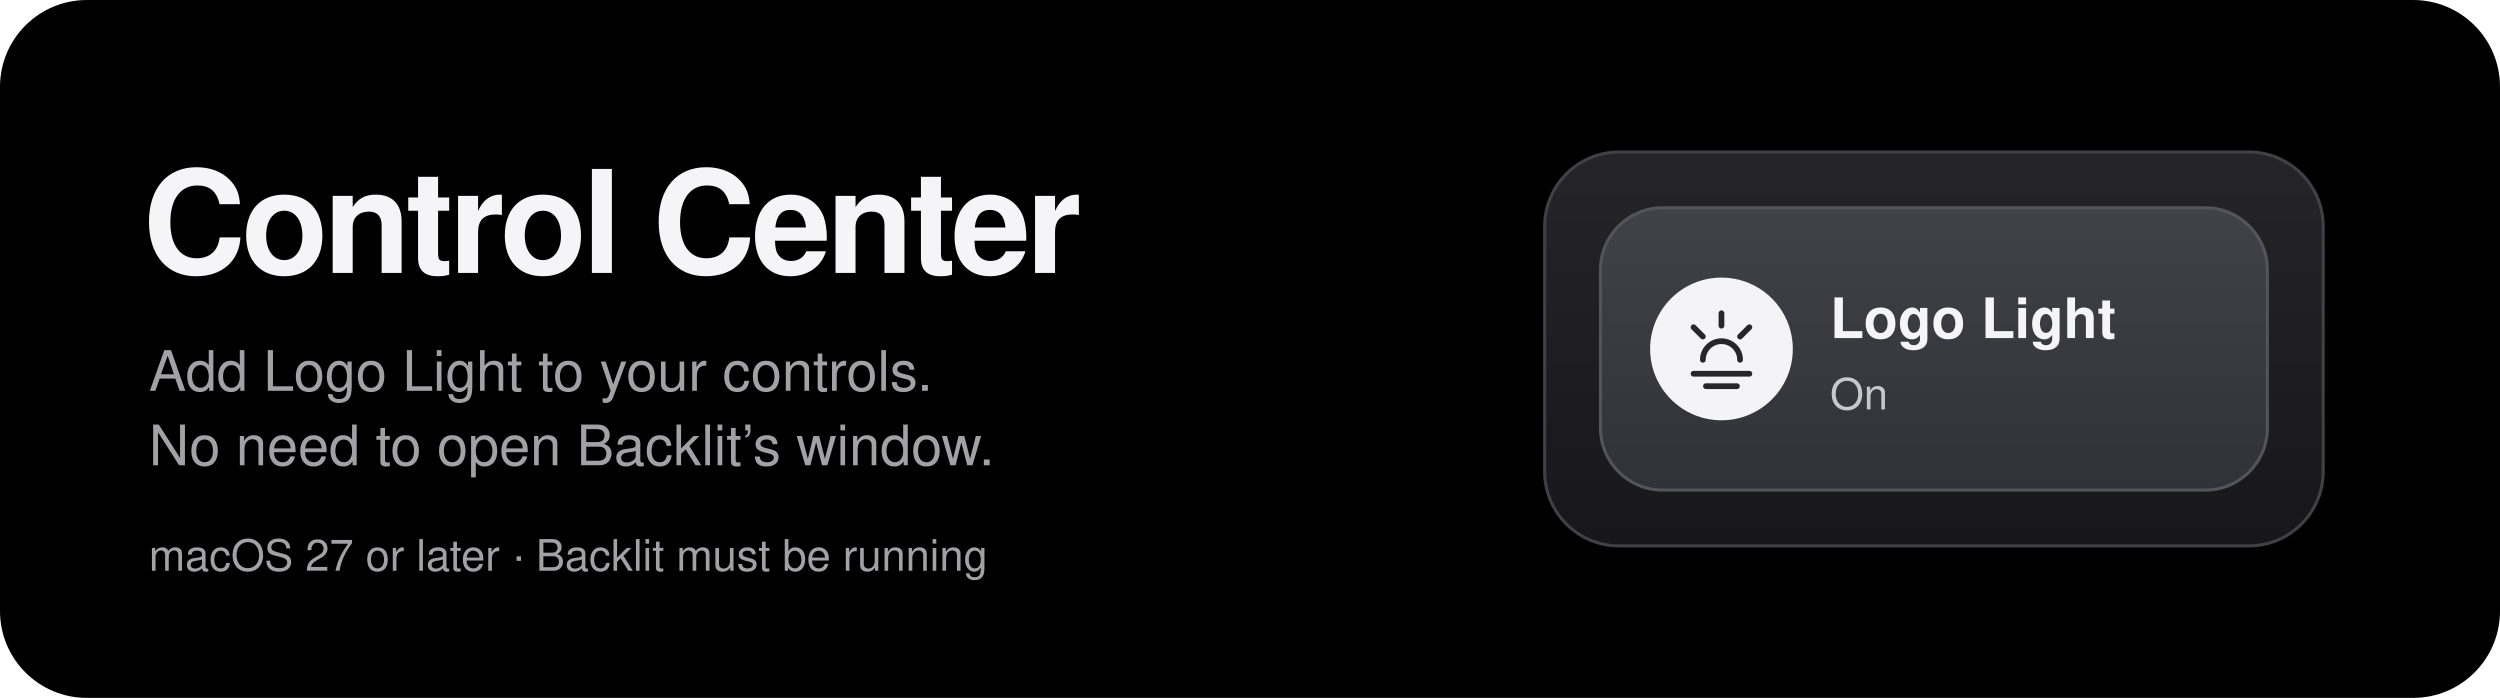
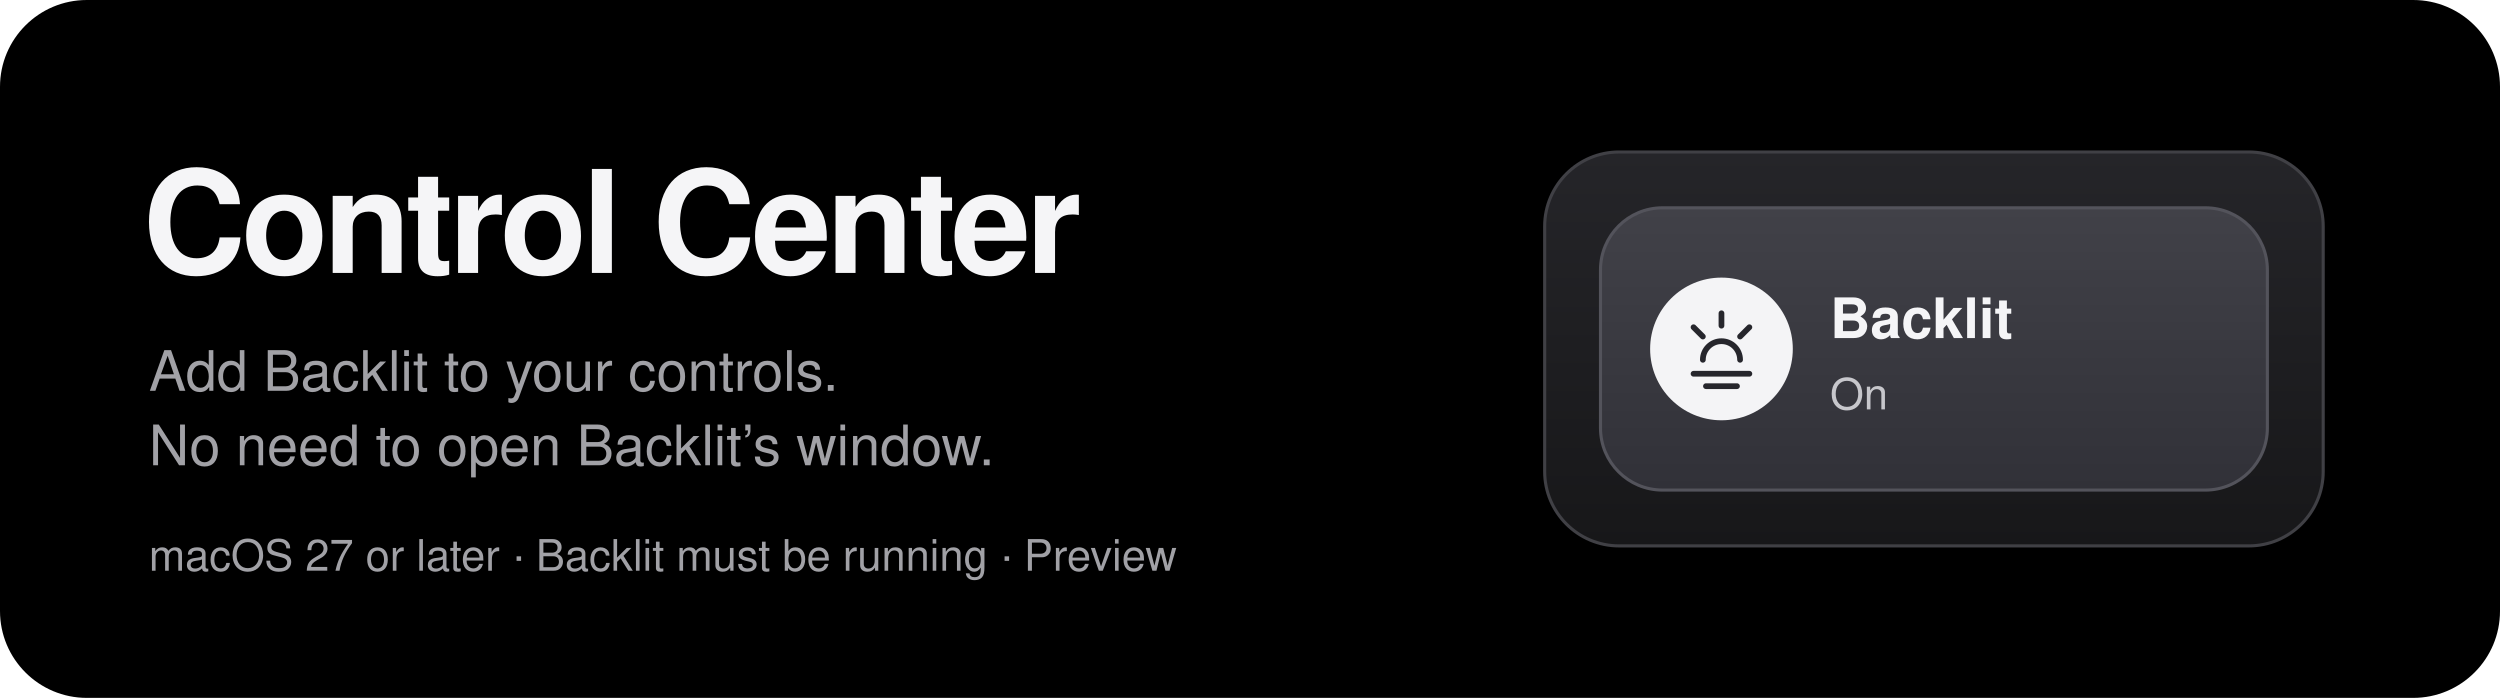
<svg xmlns="http://www.w3.org/2000/svg" width="806" height="225" viewBox="0 0 806 225" role="img" aria-labelledby="title desc">
  <defs>
    <linearGradient id="surface" x2="0" y2="1">
      <stop stop-color="#252529" />
      <stop offset="1" stop-color="#171719" />
    </linearGradient>
    <linearGradient id="toggle" x2="0" y2="1">
      <stop stop-color="#414148" />
      <stop offset="1" stop-color="#313138" />
    </linearGradient>
  </defs>
  <rect width="806" height="225" rx="28" fill="#000" />
  <g font-family="-apple-system,BlinkMacSystemFont,Segoe UI,Helvetica,Arial,sans-serif">
    <text x="46" y="88" fill="#f5f5f7" font-size="46" font-weight="700" letter-spacing="-1.5">Control Center</text>
-     <text x="48" y="126" fill="#a1a1a6" font-size="18">Add Logo Light to your controls.</text>
+     <text x="48" y="126" fill="#a1a1a6" font-size="18">Add Backlit to your controls.</text>
    <text x="48" y="150" fill="#a1a1a6" font-size="18">No need to open Backlit’s window.</text>
-     <text x="48" y="184" fill="#a1a1a6" font-size="14">macOS 27 or later · Backlit must be running</text>
+     <text x="48" y="184" fill="#a1a1a6" font-size="14">macOS 27 or later · Backlit must be running · Preview</text>
    <rect x="498" y="49" width="251" height="127" rx="24" fill="url(#surface)" stroke="#404045" />
    <rect x="516" y="67" width="215" height="91" rx="20" fill="url(#toggle)" stroke="#53535b" />
    <circle cx="555" cy="112.5" r="23" fill="#f4f4f6" />
    <path d="M549 116a6 6 0 1 1 12 0m-6-15v4m-9 .5 3 3m15-3-3 3m-15 12h18m-14 4h10" fill="none" stroke="#26262c" stroke-width="1.85" stroke-linecap="round" />
-     <text x="590" y="109" fill="#f5f5f7" font-size="18" font-weight="650">Logo Light</text>
+     <text x="590" y="109" fill="#f5f5f7" font-size="18" font-weight="650">Backlit</text>
    <text x="590" y="132" fill="#c7c7cc" font-size="14">On</text>
  </g>
</svg>
